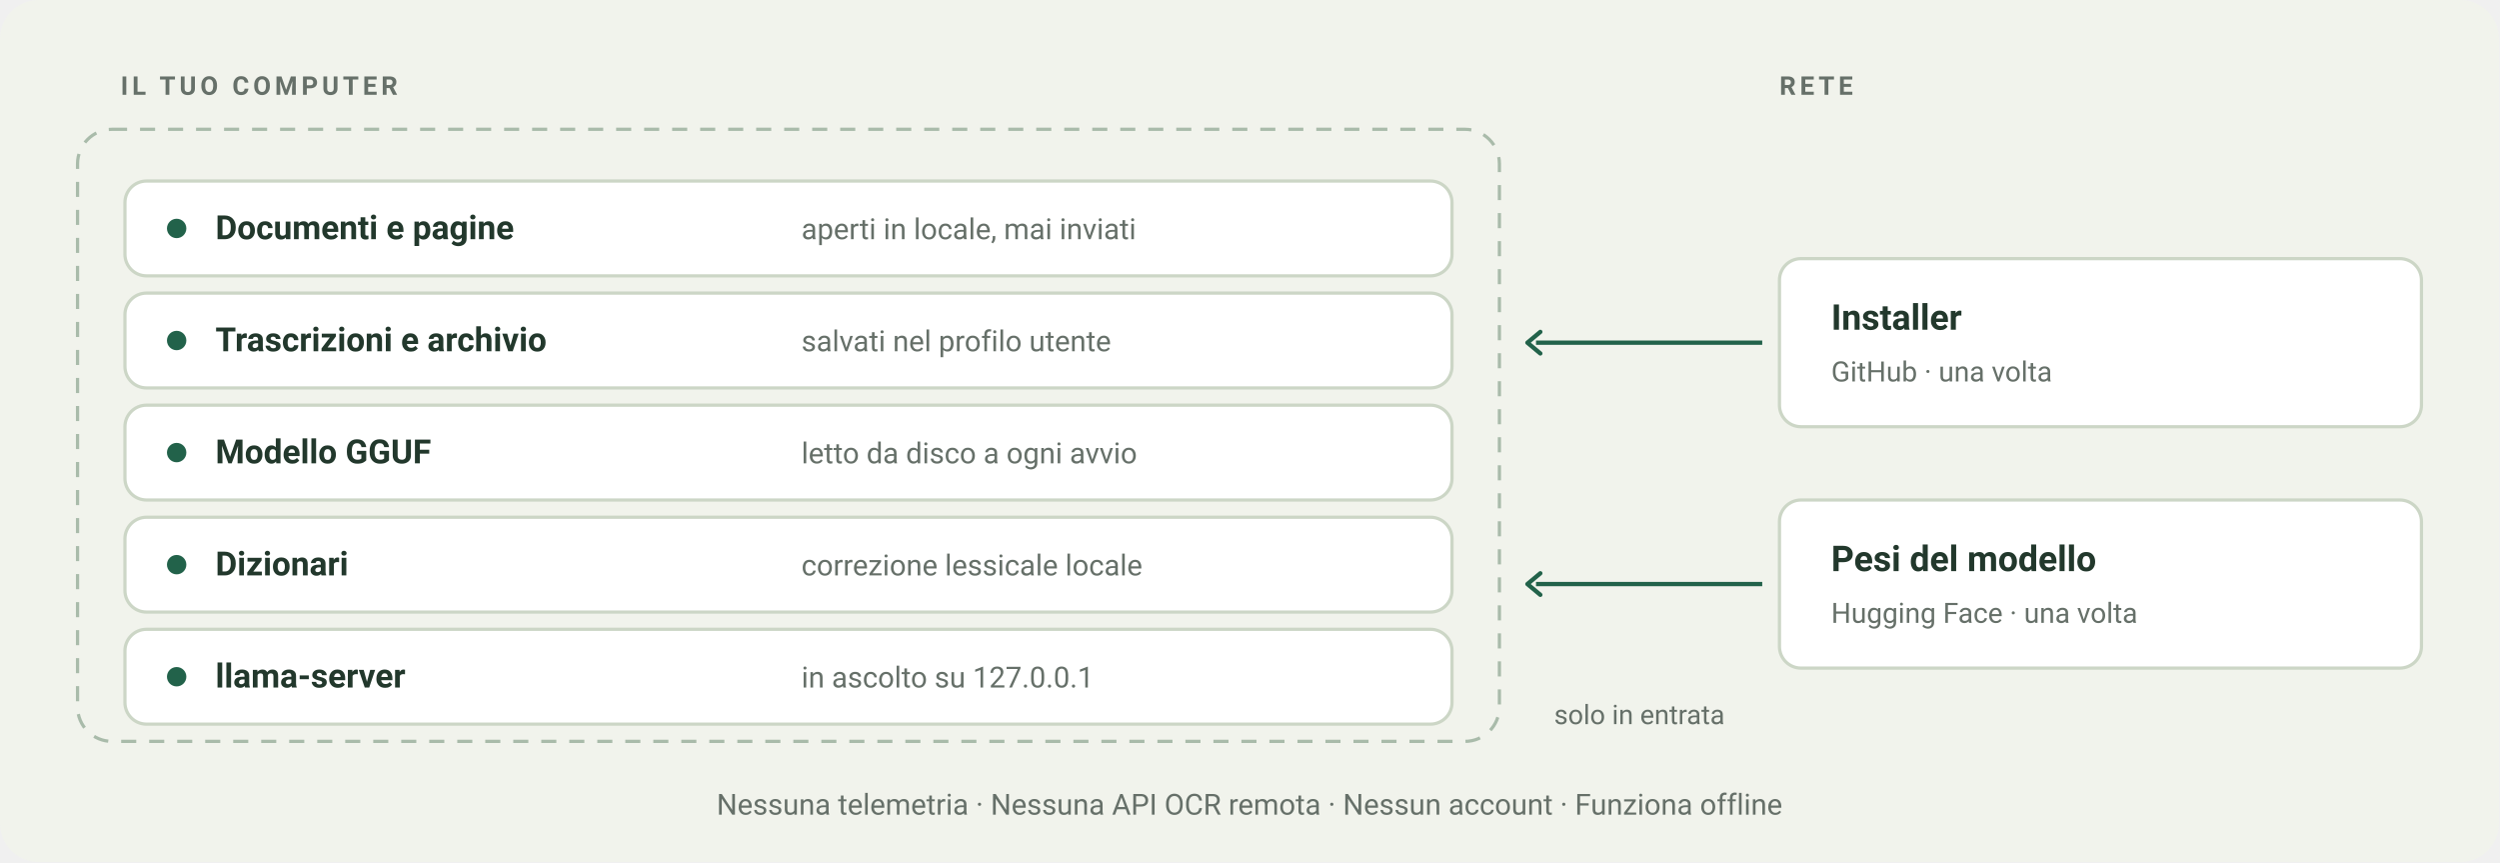
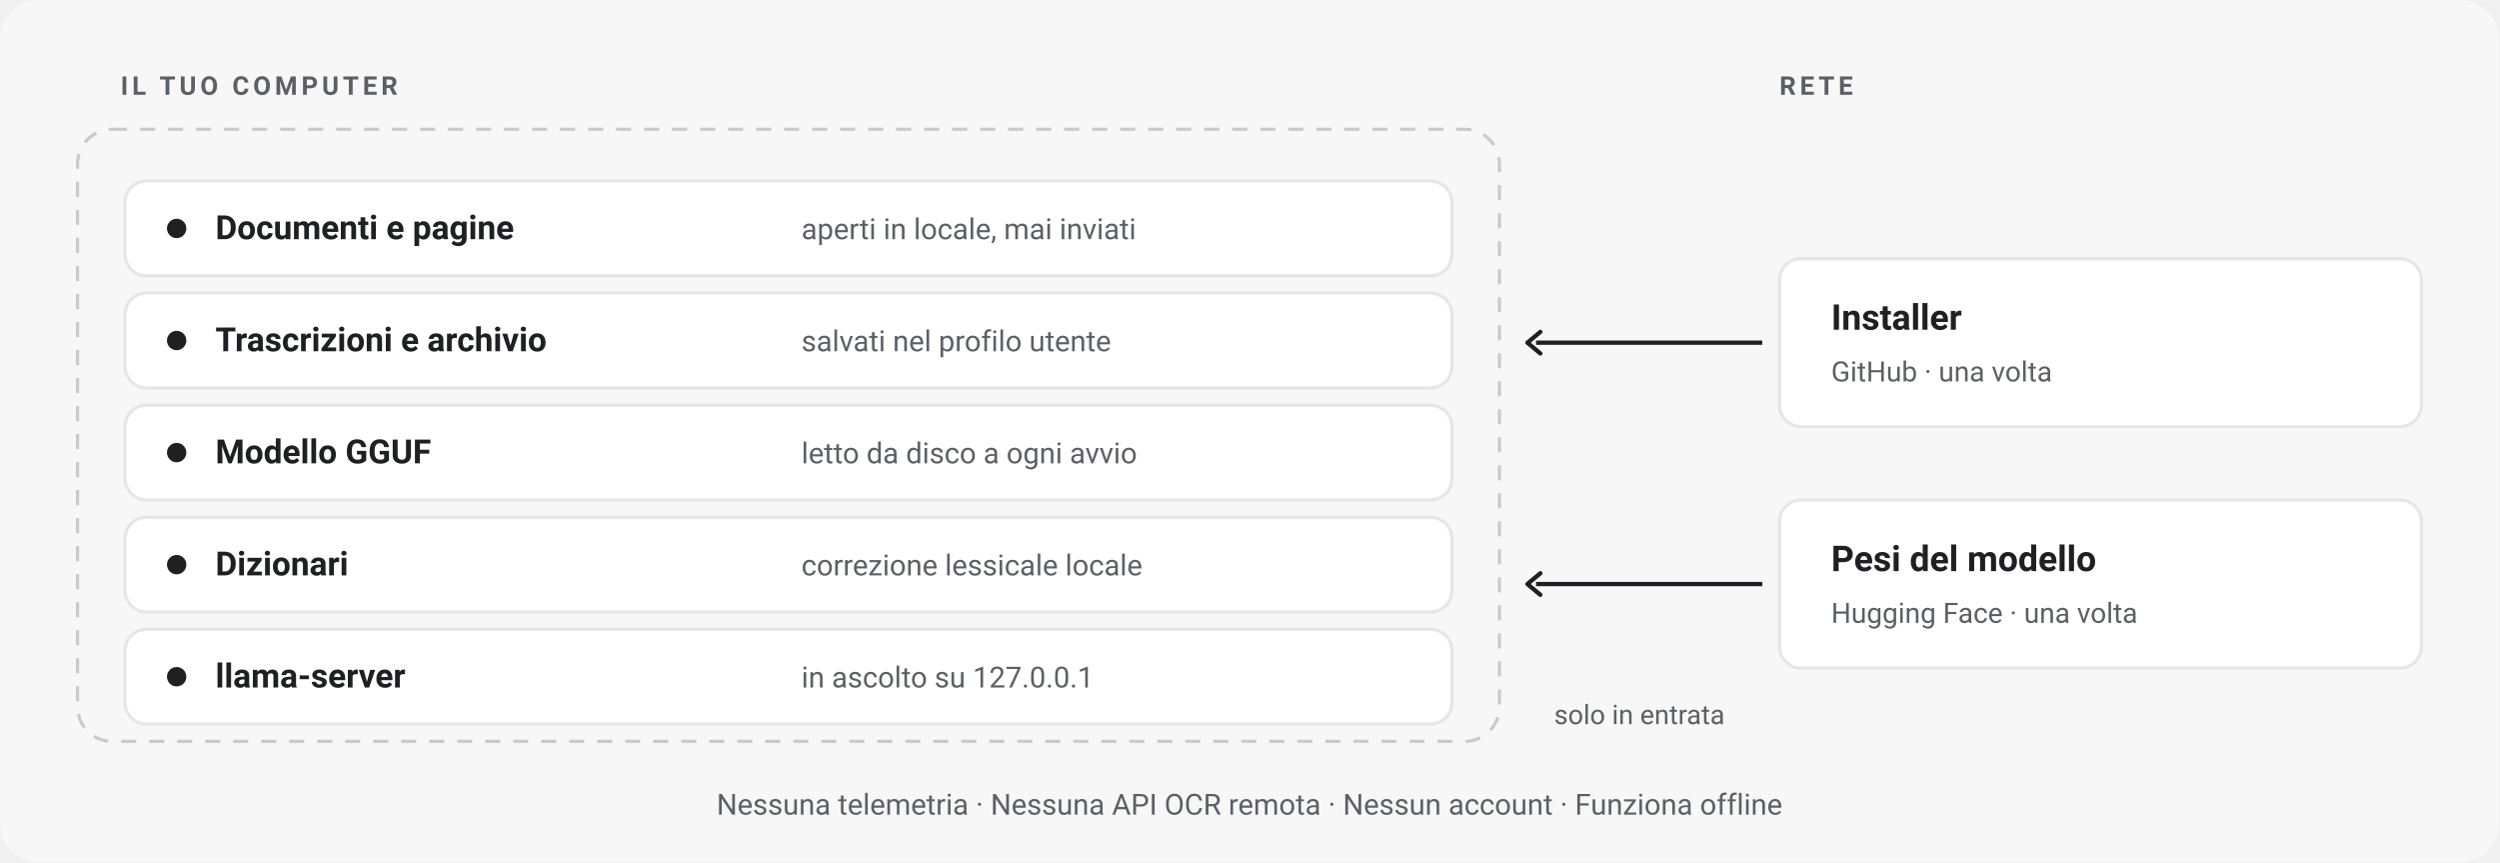
<svg xmlns="http://www.w3.org/2000/svg" width="1160" height="400" viewBox="0 0 1160 400" role="img" aria-labelledby="titolo descrizione">
-   <rect width="1160" height="400" rx="18" fill="#f1f3ec" />
+   <rect width="1160" height="400" rx="18" fill="#f7f7f8" />
  <g font-family="system-ui,-apple-system,Segoe UI,Roboto,Arial,sans-serif">
-     <rect x="36" y="60" width="660" height="284" rx="16" fill="none" stroke="#a9bbaa" stroke-width="1.5" stroke-dasharray="7 6" />
-     <text x="56" y="44" font-size="12" fill="#667069" font-weight="600" text-anchor="start" letter-spacing="1.8">IL TUO COMPUTER</text>
-     <text x="826" y="44" font-size="12" fill="#667069" font-weight="600" text-anchor="start" letter-spacing="1.8">RETE</text>
-     <rect x="58" y="84" width="616" height="44" rx="10" fill="#ffffff" stroke="#ccd6c6" stroke-width="1.5" />
-     <circle cx="82" cy="106" r="4.5" fill="#22624a" />
-     <text x="100" y="111" font-size="15.5" fill="#22382c" font-weight="600" text-anchor="start">Documenti e pagine</text>
-     <text x="372" y="111" font-size="13.5" fill="#667069" font-weight="400" text-anchor="start">aperti in locale, mai inviati</text>
-     <rect x="58" y="136" width="616" height="44" rx="10" fill="#ffffff" stroke="#ccd6c6" stroke-width="1.5" />
-     <circle cx="82" cy="158" r="4.5" fill="#22624a" />
-     <text x="100" y="163" font-size="15.5" fill="#22382c" font-weight="600" text-anchor="start">Trascrizioni e archivio</text>
-     <text x="372" y="163" font-size="13.5" fill="#667069" font-weight="400" text-anchor="start">salvati nel profilo utente</text>
-     <rect x="58" y="188" width="616" height="44" rx="10" fill="#ffffff" stroke="#ccd6c6" stroke-width="1.5" />
-     <circle cx="82" cy="210" r="4.5" fill="#22624a" />
-     <text x="100" y="215" font-size="15.5" fill="#22382c" font-weight="600" text-anchor="start">Modello GGUF</text>
-     <text x="372" y="215" font-size="13.5" fill="#667069" font-weight="400" text-anchor="start">letto da disco a ogni avvio</text>
-     <rect x="58" y="240" width="616" height="44" rx="10" fill="#ffffff" stroke="#ccd6c6" stroke-width="1.5" />
-     <circle cx="82" cy="262" r="4.5" fill="#22624a" />
-     <text x="100" y="267" font-size="15.5" fill="#22382c" font-weight="600" text-anchor="start">Dizionari</text>
-     <text x="372" y="267" font-size="13.5" fill="#667069" font-weight="400" text-anchor="start">correzione lessicale locale</text>
-     <rect x="58" y="292" width="616" height="44" rx="10" fill="#ffffff" stroke="#ccd6c6" stroke-width="1.5" />
-     <circle cx="82" cy="314" r="4.5" fill="#22624a" />
-     <text x="100" y="319" font-size="15.5" fill="#22382c" font-weight="600" text-anchor="start">llama-server</text>
-     <text x="372" y="319" font-size="13.5" fill="#667069" font-weight="400" text-anchor="start">in ascolto su 127.0.0.1</text>
-     <rect x="826" y="120" width="298" height="78" rx="10" fill="#ffffff" stroke="#ccd6c6" stroke-width="1.5" />
-     <text x="850" y="153" font-size="16.5" fill="#22382c" font-weight="600" text-anchor="start">Installer</text>
-     <text x="850" y="177" font-size="13" fill="#667069" font-weight="400" text-anchor="start">GitHub · una volta</text>
-     <path d="M818 159H713" stroke="#22624a" stroke-width="2" fill="none" />
-     <path d="M715 154l-6 5 6 5" stroke="#22624a" stroke-width="2" fill="none" stroke-linecap="round" stroke-linejoin="round" />
-     <rect x="826" y="232" width="298" height="78" rx="10" fill="#ffffff" stroke="#ccd6c6" stroke-width="1.5" />
-     <text x="850" y="265" font-size="16.5" fill="#22382c" font-weight="600" text-anchor="start">Pesi del modello</text>
-     <text x="850" y="289" font-size="13" fill="#667069" font-weight="400" text-anchor="start">Hugging Face · una volta</text>
-     <path d="M818 271H713" stroke="#22624a" stroke-width="2" fill="none" />
-     <path d="M715 266l-6 5 6 5" stroke="#22624a" stroke-width="2" fill="none" stroke-linecap="round" stroke-linejoin="round" />
-     <text x="761" y="336" font-size="12.5" fill="#667069" font-weight="400" text-anchor="middle">solo in entrata</text>
-     <text x="580.0" y="378" font-size="13.5" fill="#667069" font-weight="400" text-anchor="middle">Nessuna telemetria · Nessuna API OCR remota · Nessun account · Funziona offline</text>
+     <rect x="36" y="60" width="660" height="284" rx="16" fill="none" stroke="#c9cacd" stroke-width="1.5" stroke-dasharray="7 6" />
+     <text x="56" y="44" font-size="12" fill="#5c6065" font-weight="600" text-anchor="start" letter-spacing="1.8">IL TUO COMPUTER</text>
+     <text x="826" y="44" font-size="12" fill="#5c6065" font-weight="600" text-anchor="start" letter-spacing="1.8">RETE</text>
+     <rect x="58" y="84" width="616" height="44" rx="10" fill="#ffffff" stroke="#e6e6e8" stroke-width="1.5" />
+     <circle cx="82" cy="106" r="4.5" fill="#1f2023" />
+     <text x="100" y="111" font-size="15.5" fill="#1f2023" font-weight="600" text-anchor="start">Documenti e pagine</text>
+     <text x="372" y="111" font-size="13.5" fill="#5c6065" font-weight="400" text-anchor="start">aperti in locale, mai inviati</text>
+     <rect x="58" y="136" width="616" height="44" rx="10" fill="#ffffff" stroke="#e6e6e8" stroke-width="1.5" />
+     <circle cx="82" cy="158" r="4.5" fill="#1f2023" />
+     <text x="100" y="163" font-size="15.5" fill="#1f2023" font-weight="600" text-anchor="start">Trascrizioni e archivio</text>
+     <text x="372" y="163" font-size="13.5" fill="#5c6065" font-weight="400" text-anchor="start">salvati nel profilo utente</text>
+     <rect x="58" y="188" width="616" height="44" rx="10" fill="#ffffff" stroke="#e6e6e8" stroke-width="1.5" />
+     <circle cx="82" cy="210" r="4.5" fill="#1f2023" />
+     <text x="100" y="215" font-size="15.5" fill="#1f2023" font-weight="600" text-anchor="start">Modello GGUF</text>
+     <text x="372" y="215" font-size="13.5" fill="#5c6065" font-weight="400" text-anchor="start">letto da disco a ogni avvio</text>
+     <rect x="58" y="240" width="616" height="44" rx="10" fill="#ffffff" stroke="#e6e6e8" stroke-width="1.5" />
+     <circle cx="82" cy="262" r="4.5" fill="#1f2023" />
+     <text x="100" y="267" font-size="15.5" fill="#1f2023" font-weight="600" text-anchor="start">Dizionari</text>
+     <text x="372" y="267" font-size="13.5" fill="#5c6065" font-weight="400" text-anchor="start">correzione lessicale locale</text>
+     <rect x="58" y="292" width="616" height="44" rx="10" fill="#ffffff" stroke="#e6e6e8" stroke-width="1.5" />
+     <circle cx="82" cy="314" r="4.5" fill="#1f2023" />
+     <text x="100" y="319" font-size="15.5" fill="#1f2023" font-weight="600" text-anchor="start">llama-server</text>
+     <text x="372" y="319" font-size="13.5" fill="#5c6065" font-weight="400" text-anchor="start">in ascolto su 127.0.0.1</text>
+     <rect x="826" y="120" width="298" height="78" rx="10" fill="#ffffff" stroke="#e6e6e8" stroke-width="1.5" />
+     <text x="850" y="153" font-size="16.5" fill="#1f2023" font-weight="600" text-anchor="start">Installer</text>
+     <text x="850" y="177" font-size="13" fill="#5c6065" font-weight="400" text-anchor="start">GitHub · una volta</text>
+     <path d="M818 159H713" stroke="#1f2023" stroke-width="2" fill="none" />
+     <path d="M715 154l-6 5 6 5" stroke="#1f2023" stroke-width="2" fill="none" stroke-linecap="round" stroke-linejoin="round" />
+     <rect x="826" y="232" width="298" height="78" rx="10" fill="#ffffff" stroke="#e6e6e8" stroke-width="1.5" />
+     <text x="850" y="265" font-size="16.5" fill="#1f2023" font-weight="600" text-anchor="start">Pesi del modello</text>
+     <text x="850" y="289" font-size="13" fill="#5c6065" font-weight="400" text-anchor="start">Hugging Face · una volta</text>
+     <path d="M818 271H713" stroke="#1f2023" stroke-width="2" fill="none" />
+     <path d="M715 266l-6 5 6 5" stroke="#1f2023" stroke-width="2" fill="none" stroke-linecap="round" stroke-linejoin="round" />
+     <text x="761" y="336" font-size="12.5" fill="#5c6065" font-weight="400" text-anchor="middle">solo in entrata</text>
+     <text x="580.0" y="378" font-size="13.5" fill="#5c6065" font-weight="400" text-anchor="middle">Nessuna telemetria · Nessuna API OCR remota · Nessun account · Funziona offline</text>
  </g>
</svg>
